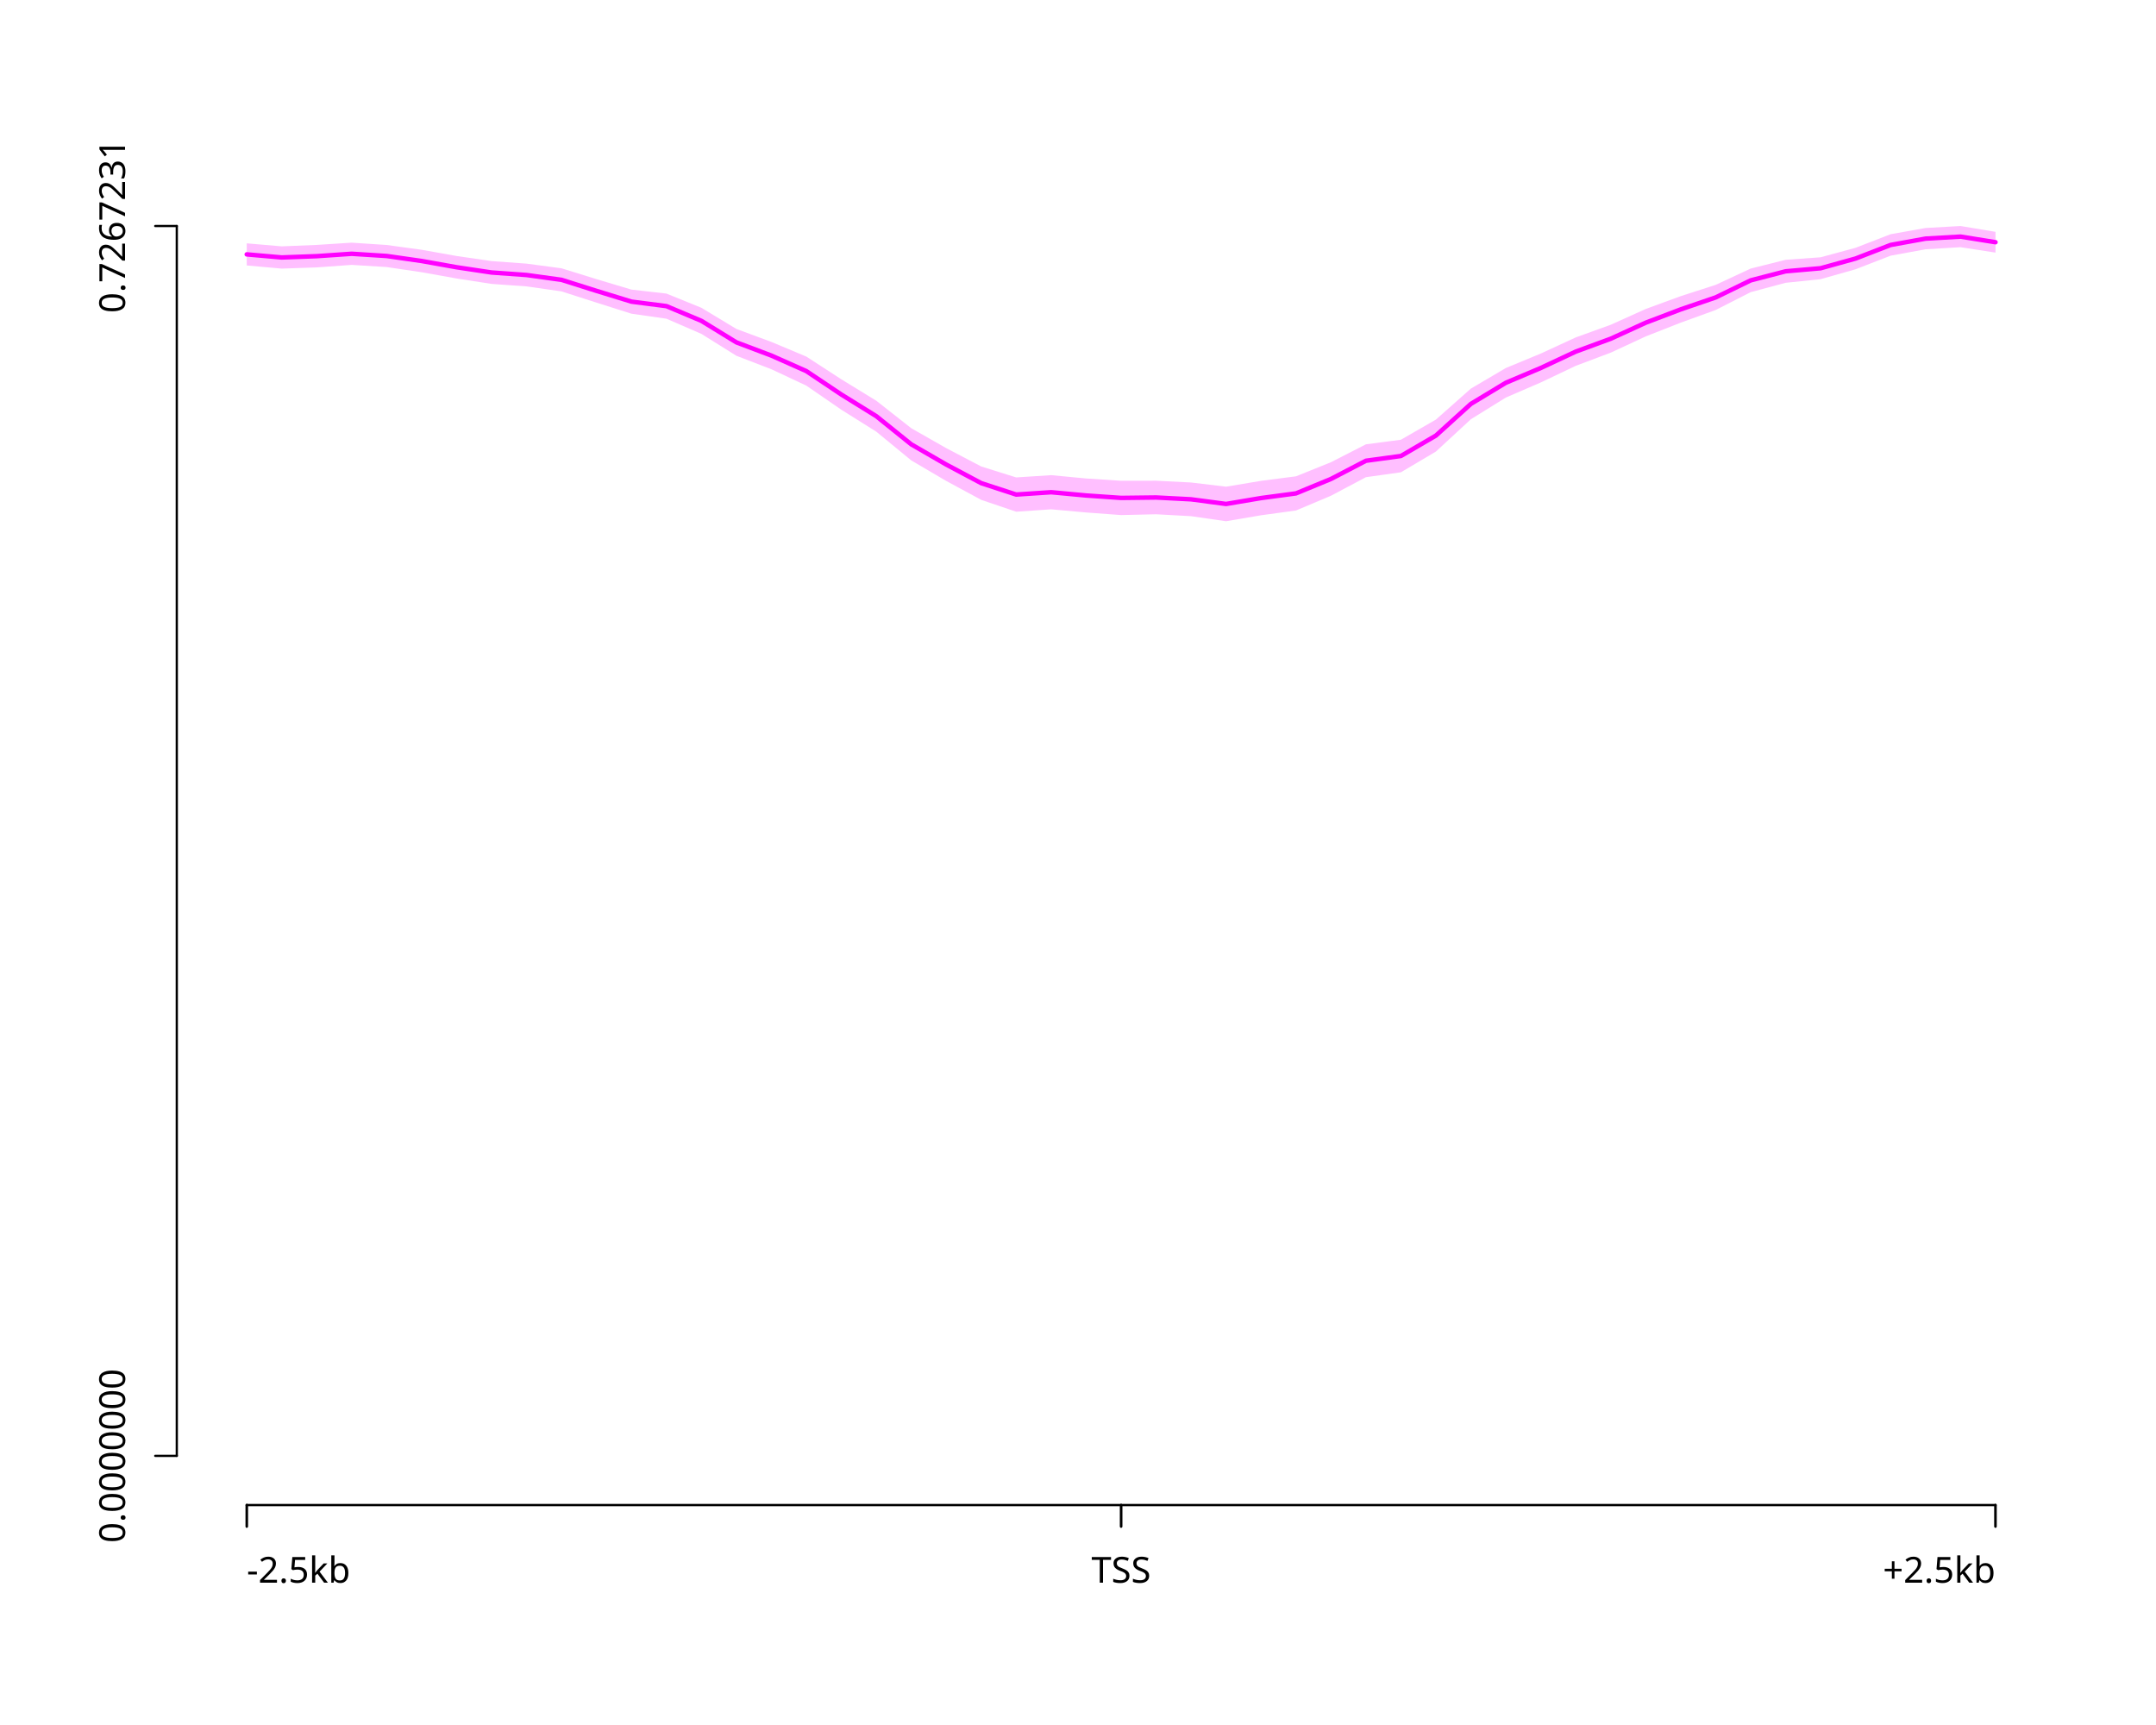
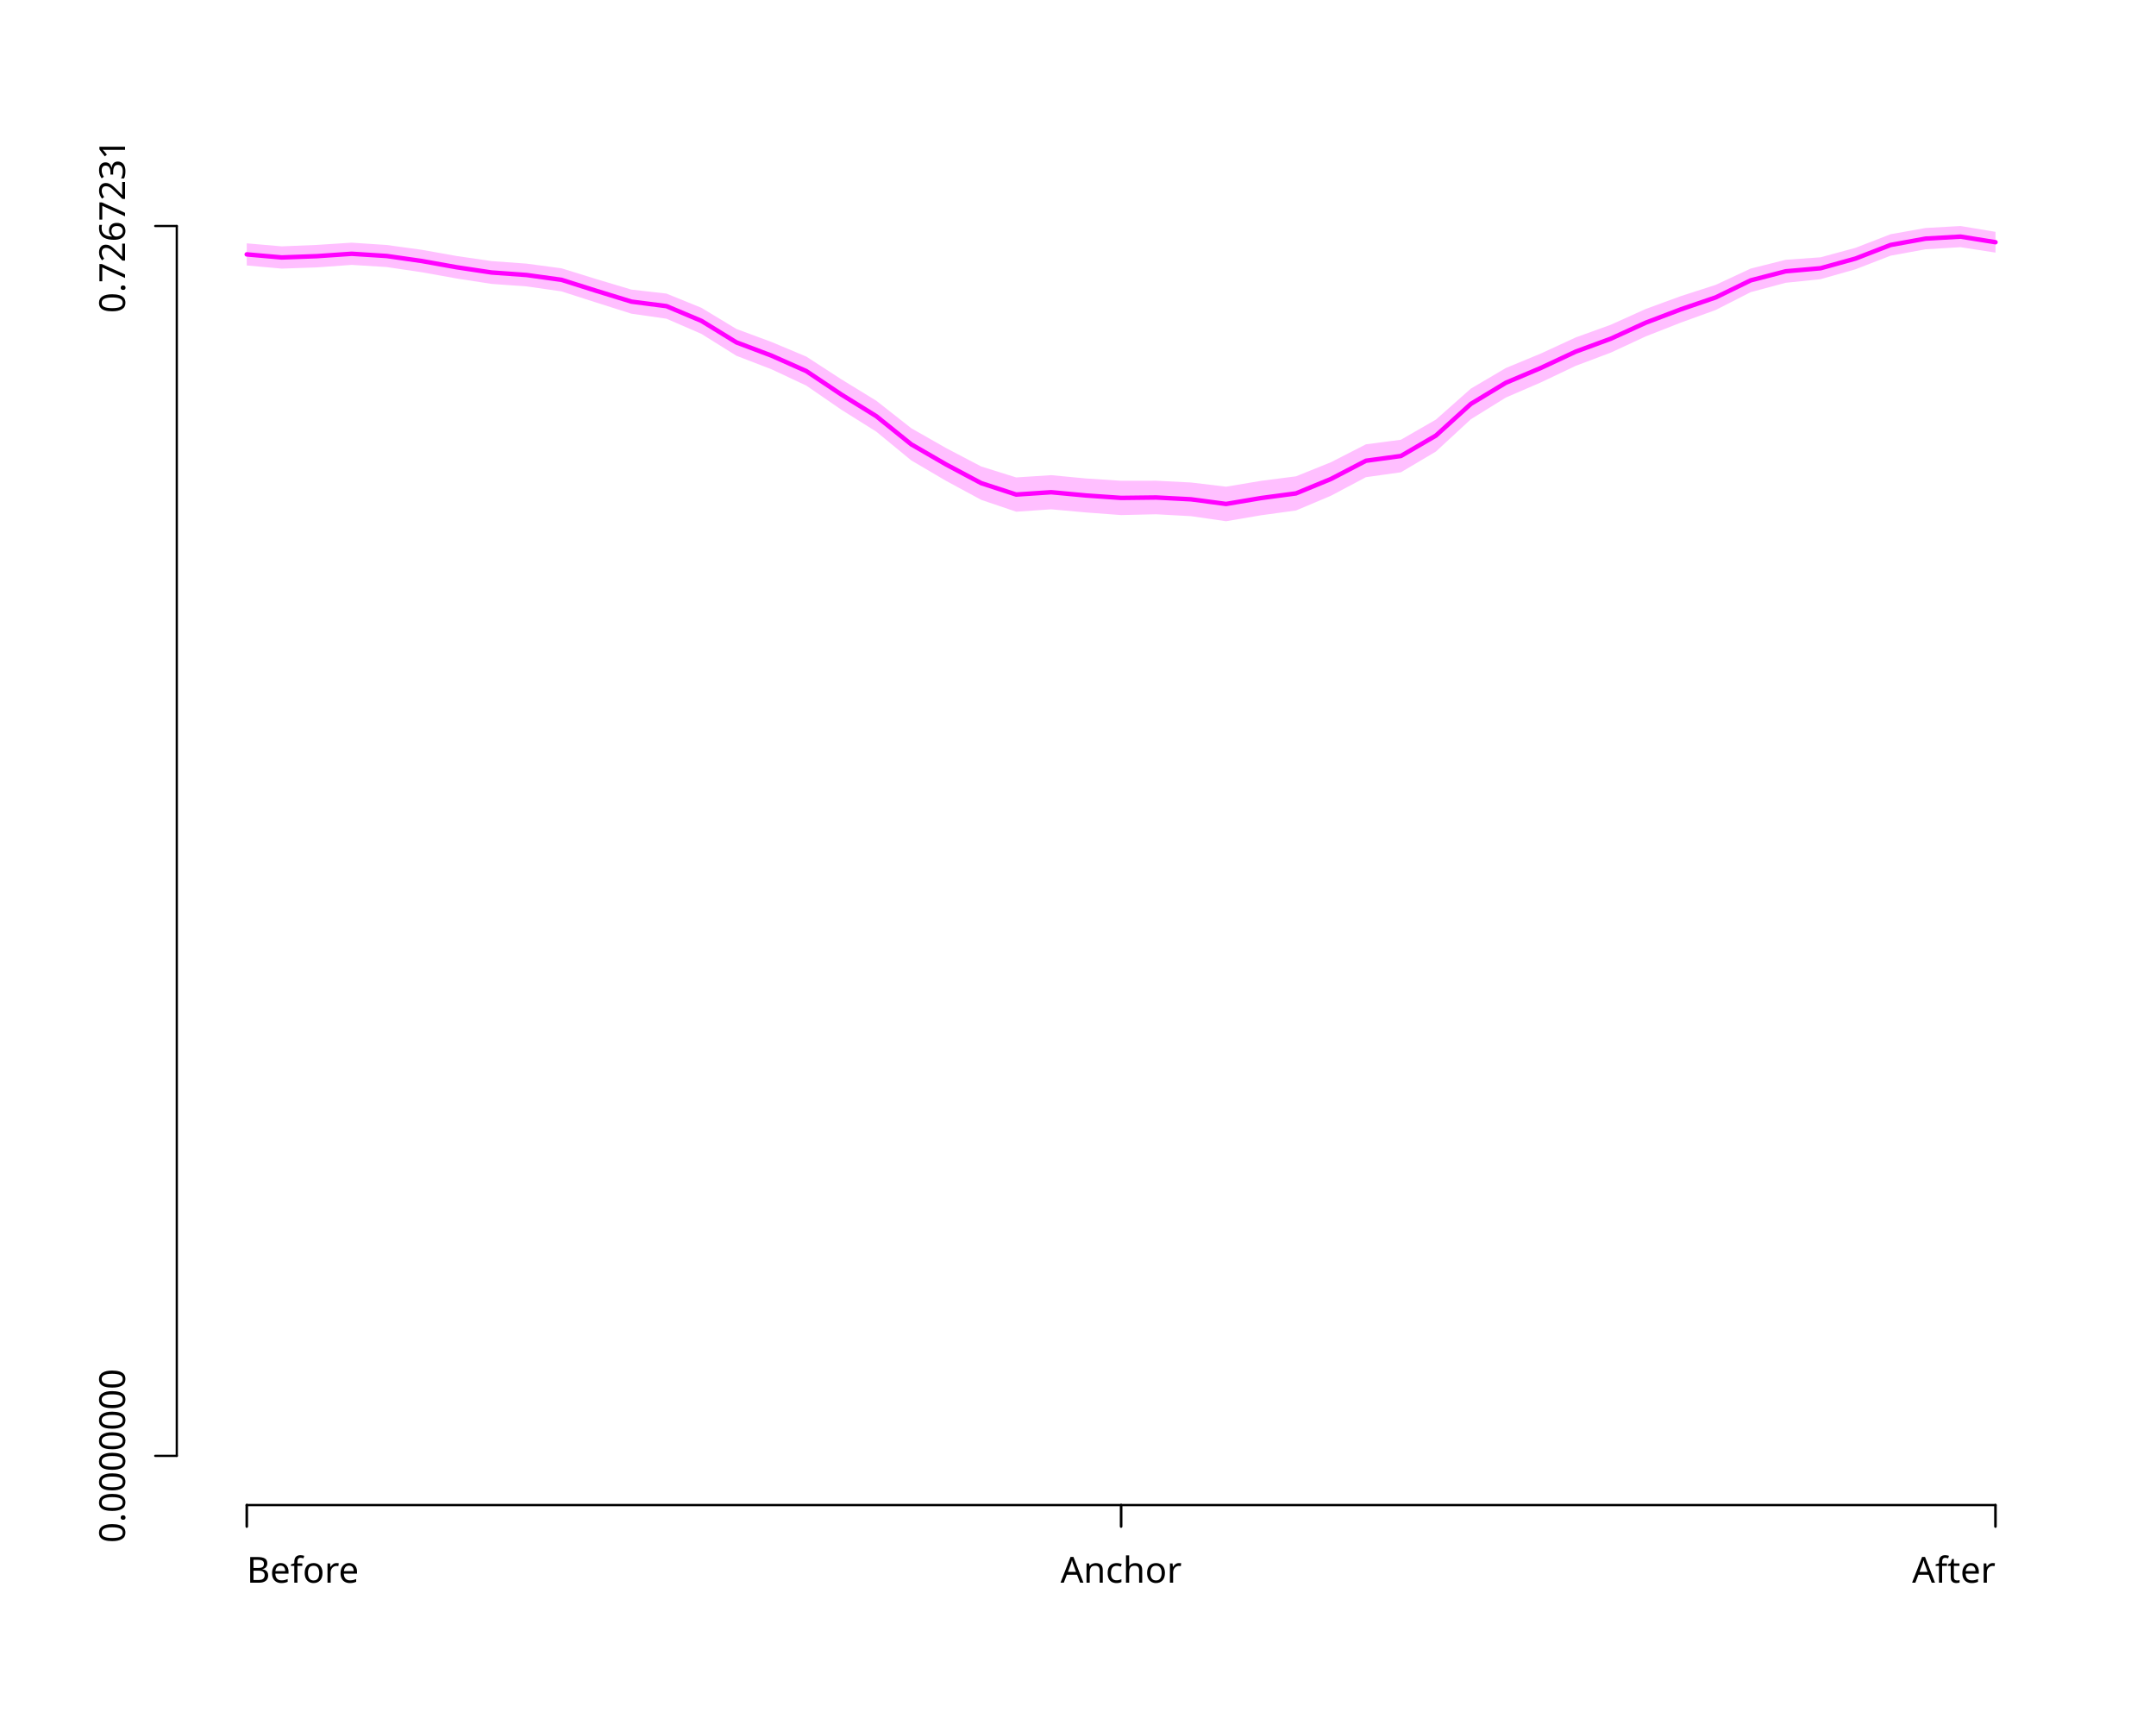
<svg xmlns="http://www.w3.org/2000/svg" class="svglite" data-engine-version="2.0" width="720.00pt" height="576.00pt" viewBox="0 0 720.00 576.00">
  <defs>
    <style type="text/css">
    .svglite line, .svglite polyline, .svglite polygon, .svglite path, .svglite rect, .svglite circle {
      fill: none;
      stroke: #000000;
      stroke-linecap: round;
      stroke-linejoin: round;
      stroke-miterlimit: 10.00;
    }
  </style>
  </defs>
  <rect width="100%" height="100%" style="stroke: none; fill: #FFFFFF;" />
  <defs>
    <clipPath id="cpMC4wMHw3MjAuMDB8MC4wMHw1NzYuMDA=">
      <rect x="0.00" y="0.00" width="720.00" height="576.00" />
    </clipPath>
  </defs>
  <g clip-path="url(#cpMC4wMHw3MjAuMDB8MC4wMHw1NzYuMDA=)">
    <line x1="82.40" y1="502.56" x2="82.40" y2="502.56" style="stroke-width: 0.75;" />
    <line x1="82.40" y1="502.56" x2="82.40" y2="509.76" style="stroke-width: 0.75;" />
-     <text x="82.40" y="528.48" style="font-size: 12.00px; font-family: sans;" textLength="33.36px" lengthAdjust="spacingAndGlyphs">-2.5kb</text>
+     <text x="82.40" y="528.48" style="font-size: 12.00px; font-family: sans;" textLength="35.36px" lengthAdjust="spacingAndGlyphs">Before</text>
    <line x1="374.40" y1="502.56" x2="374.40" y2="502.56" style="stroke-width: 0.75;" />
    <line x1="374.40" y1="502.56" x2="374.40" y2="509.76" style="stroke-width: 0.75;" />
-     <text x="374.40" y="528.48" text-anchor="middle" style="font-size: 12.00px; font-family: sans;" textLength="23.34px" lengthAdjust="spacingAndGlyphs">TSS</text>
+     <text x="374.40" y="528.48" text-anchor="middle" style="font-size: 12.00px; font-family: sans;" textLength="38.03px" lengthAdjust="spacingAndGlyphs">Anchor</text>
    <line x1="666.40" y1="502.56" x2="666.40" y2="502.56" style="stroke-width: 0.75;" />
    <line x1="666.40" y1="502.56" x2="666.40" y2="509.76" style="stroke-width: 0.75;" />
-     <text x="666.40" y="528.48" text-anchor="end" style="font-size: 12.00px; font-family: sans;" textLength="36.37px" lengthAdjust="spacingAndGlyphs">+2.5kb</text>
+     <text x="666.40" y="528.48" text-anchor="end" style="font-size: 12.00px; font-family: sans;" textLength="25.34px" lengthAdjust="spacingAndGlyphs">After</text>
    <line x1="82.40" y1="502.56" x2="666.40" y2="502.56" style="stroke-width: 0.75;" />
    <line x1="82.40" y1="502.56" x2="82.40" y2="509.76" style="stroke-width: 0.75;" />
    <line x1="374.40" y1="502.56" x2="374.40" y2="509.76" style="stroke-width: 0.75;" />
    <line x1="666.40" y1="502.56" x2="666.40" y2="509.76" style="stroke-width: 0.75;" />
    <line x1="59.04" y1="486.13" x2="59.04" y2="75.47" style="stroke-width: 0.75;" />
    <line x1="59.04" y1="486.13" x2="51.84" y2="486.13" style="stroke-width: 0.75;" />
    <line x1="59.04" y1="75.47" x2="51.84" y2="75.47" style="stroke-width: 0.75;" />
    <text transform="translate(41.76,486.13) rotate(-90)" text-anchor="middle" style="font-size: 12.00px; font-family: sans;" textLength="56.73px" lengthAdjust="spacingAndGlyphs">0.0000000</text>
    <text transform="translate(41.76,75.47) rotate(-90)" text-anchor="middle" style="font-size: 12.00px; font-family: sans;" textLength="56.73px" lengthAdjust="spacingAndGlyphs">0.7267231</text>
  </g>
  <defs>
    <clipPath id="cpNTkuMDR8Njg5Ljc2fDU5LjA0fDUwMi41Ng==">
      <rect x="59.04" y="59.04" width="630.72" height="443.52" />
    </clipPath>
  </defs>
  <g clip-path="url(#cpNTkuMDR8Njg5Ljc2fDU5LjA0fDUwMi41Ng==)">
    <polygon points="82.40,81.25 94.08,82.26 105.76,81.78 117.44,81.03 129.12,81.80 140.80,83.40 152.48,85.48 164.16,87.18 175.84,88.03 187.52,89.59 199.20,93.21 210.88,96.70 222.56,98.03 234.24,102.78 245.92,109.84 257.60,114.17 269.28,119.07 280.96,126.65 292.64,133.81 304.32,142.99 316.00,149.64 327.68,155.76 339.36,159.42 351.04,158.66 362.72,159.77 374.40,160.54 386.08,160.52 397.76,161.11 409.44,162.51 421.12,160.56 432.80,159.05 444.48,154.34 456.16,148.36 467.84,146.83 479.52,140.11 491.20,129.76 502.88,122.88 514.56,118.05 526.24,112.66 537.92,108.44 549.60,103.17 561.28,98.89 572.96,95.12 584.64,89.68 596.32,86.75 608.00,85.91 619.68,82.74 631.36,78.21 643.04,76.13 654.72,75.47 666.40,77.41 666.40,84.35 654.72,82.54 643.04,83.24 631.36,85.38 619.68,89.91 608.00,93.22 596.32,94.43 584.64,97.56 572.96,103.51 561.28,107.74 549.60,112.33 537.92,117.75 526.24,122.15 514.56,127.70 502.88,132.75 491.20,139.99 479.52,150.78 467.84,157.70 456.16,159.34 444.48,165.53 432.80,170.46 421.12,172.06 409.44,174.05 397.76,172.36 386.08,171.72 374.40,171.99 362.72,171.12 351.04,170.07 339.36,170.87 327.68,166.91 316.00,160.60 304.32,153.74 292.64,144.14 280.96,136.81 269.28,128.77 257.60,123.29 245.92,118.80 234.24,111.49 222.56,106.42 210.88,104.75 199.20,101.05 187.52,97.30 175.84,95.63 164.16,94.80 152.48,92.99 140.80,90.90 129.12,89.17 117.44,88.45 105.76,89.29 94.08,89.69 82.40,88.64 " style="stroke-width: 0.75; stroke: none; fill: #FF00FF; fill-opacity: 0.25;" />
    <polyline points="82.40,84.94 94.08,85.97 105.76,85.54 117.44,84.74 129.12,85.48 140.80,87.15 152.48,89.24 164.16,90.99 175.84,91.83 187.52,93.44 199.20,97.13 210.88,100.72 222.56,102.22 234.24,107.14 245.92,114.32 257.60,118.73 269.28,123.92 280.96,131.73 292.64,138.97 304.32,148.37 316.00,155.12 327.68,161.33 339.36,165.14 351.04,164.36 362.72,165.45 374.40,166.26 386.08,166.12 397.76,166.73 409.44,168.28 421.12,166.31 432.80,164.75 444.48,159.93 456.16,153.85 467.84,152.26 479.52,145.45 491.20,134.87 502.88,127.81 514.56,122.87 526.24,117.40 537.92,113.10 549.60,107.75 561.28,103.31 572.96,99.31 584.64,93.62 596.32,90.59 608.00,89.57 619.68,86.33 631.36,81.80 643.04,79.68 654.72,79.01 666.40,80.88 " style="stroke-width: 1.50; stroke: #FF00FF;" />
  </g>
</svg>
